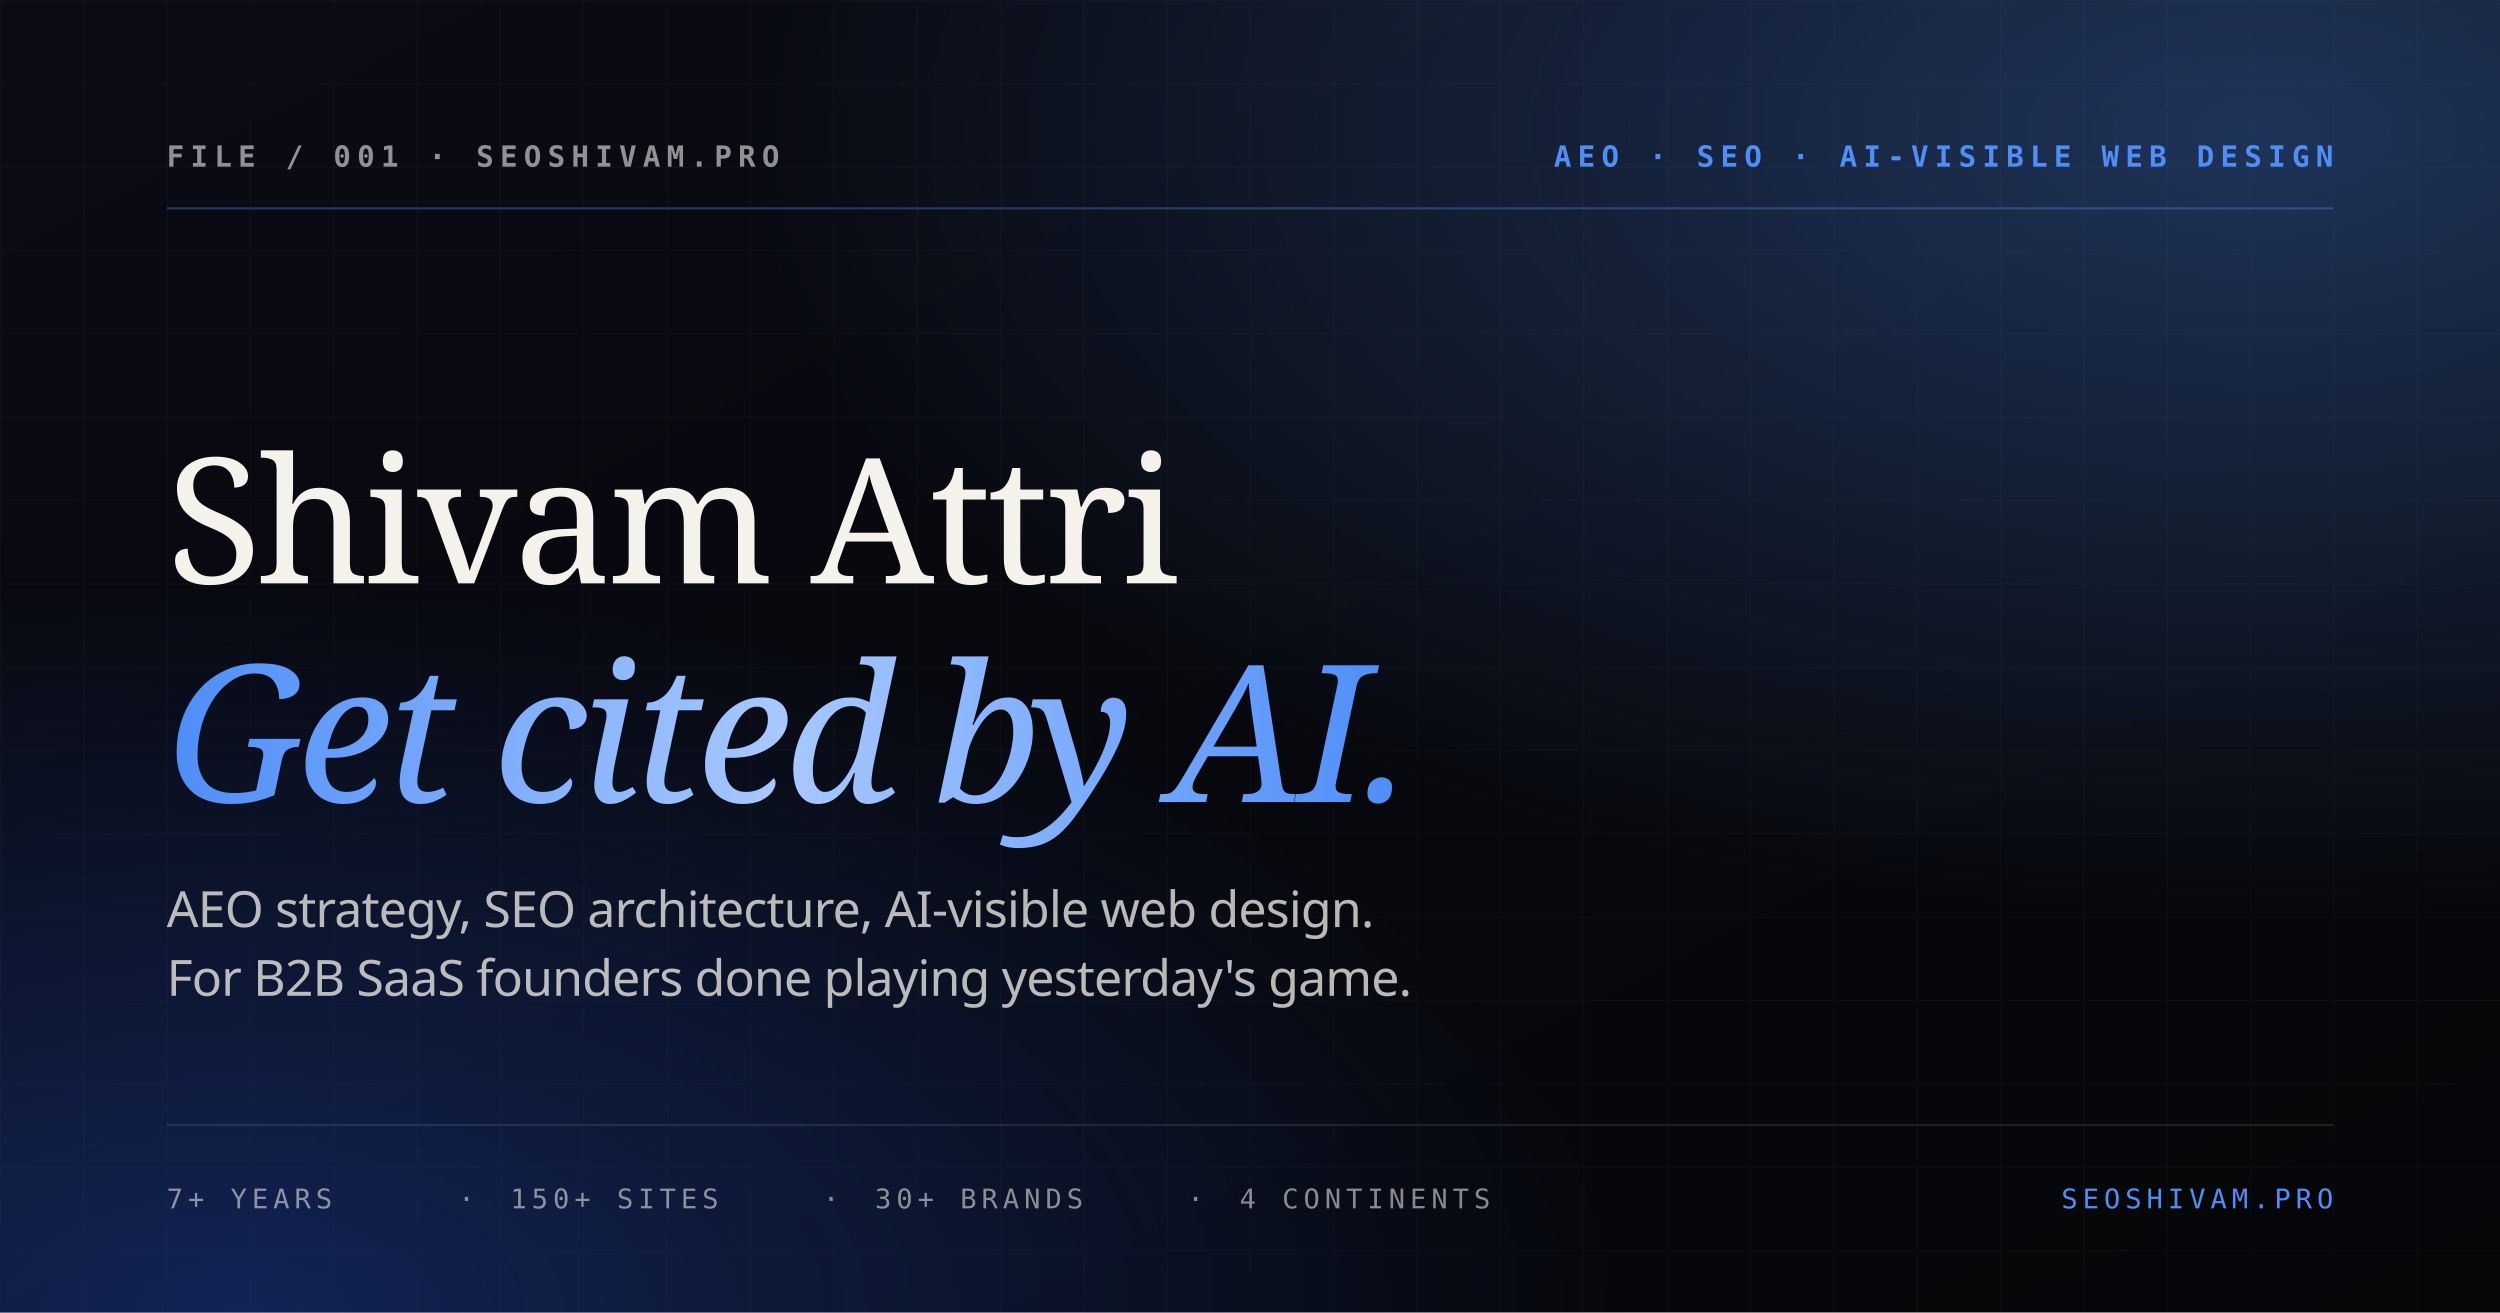
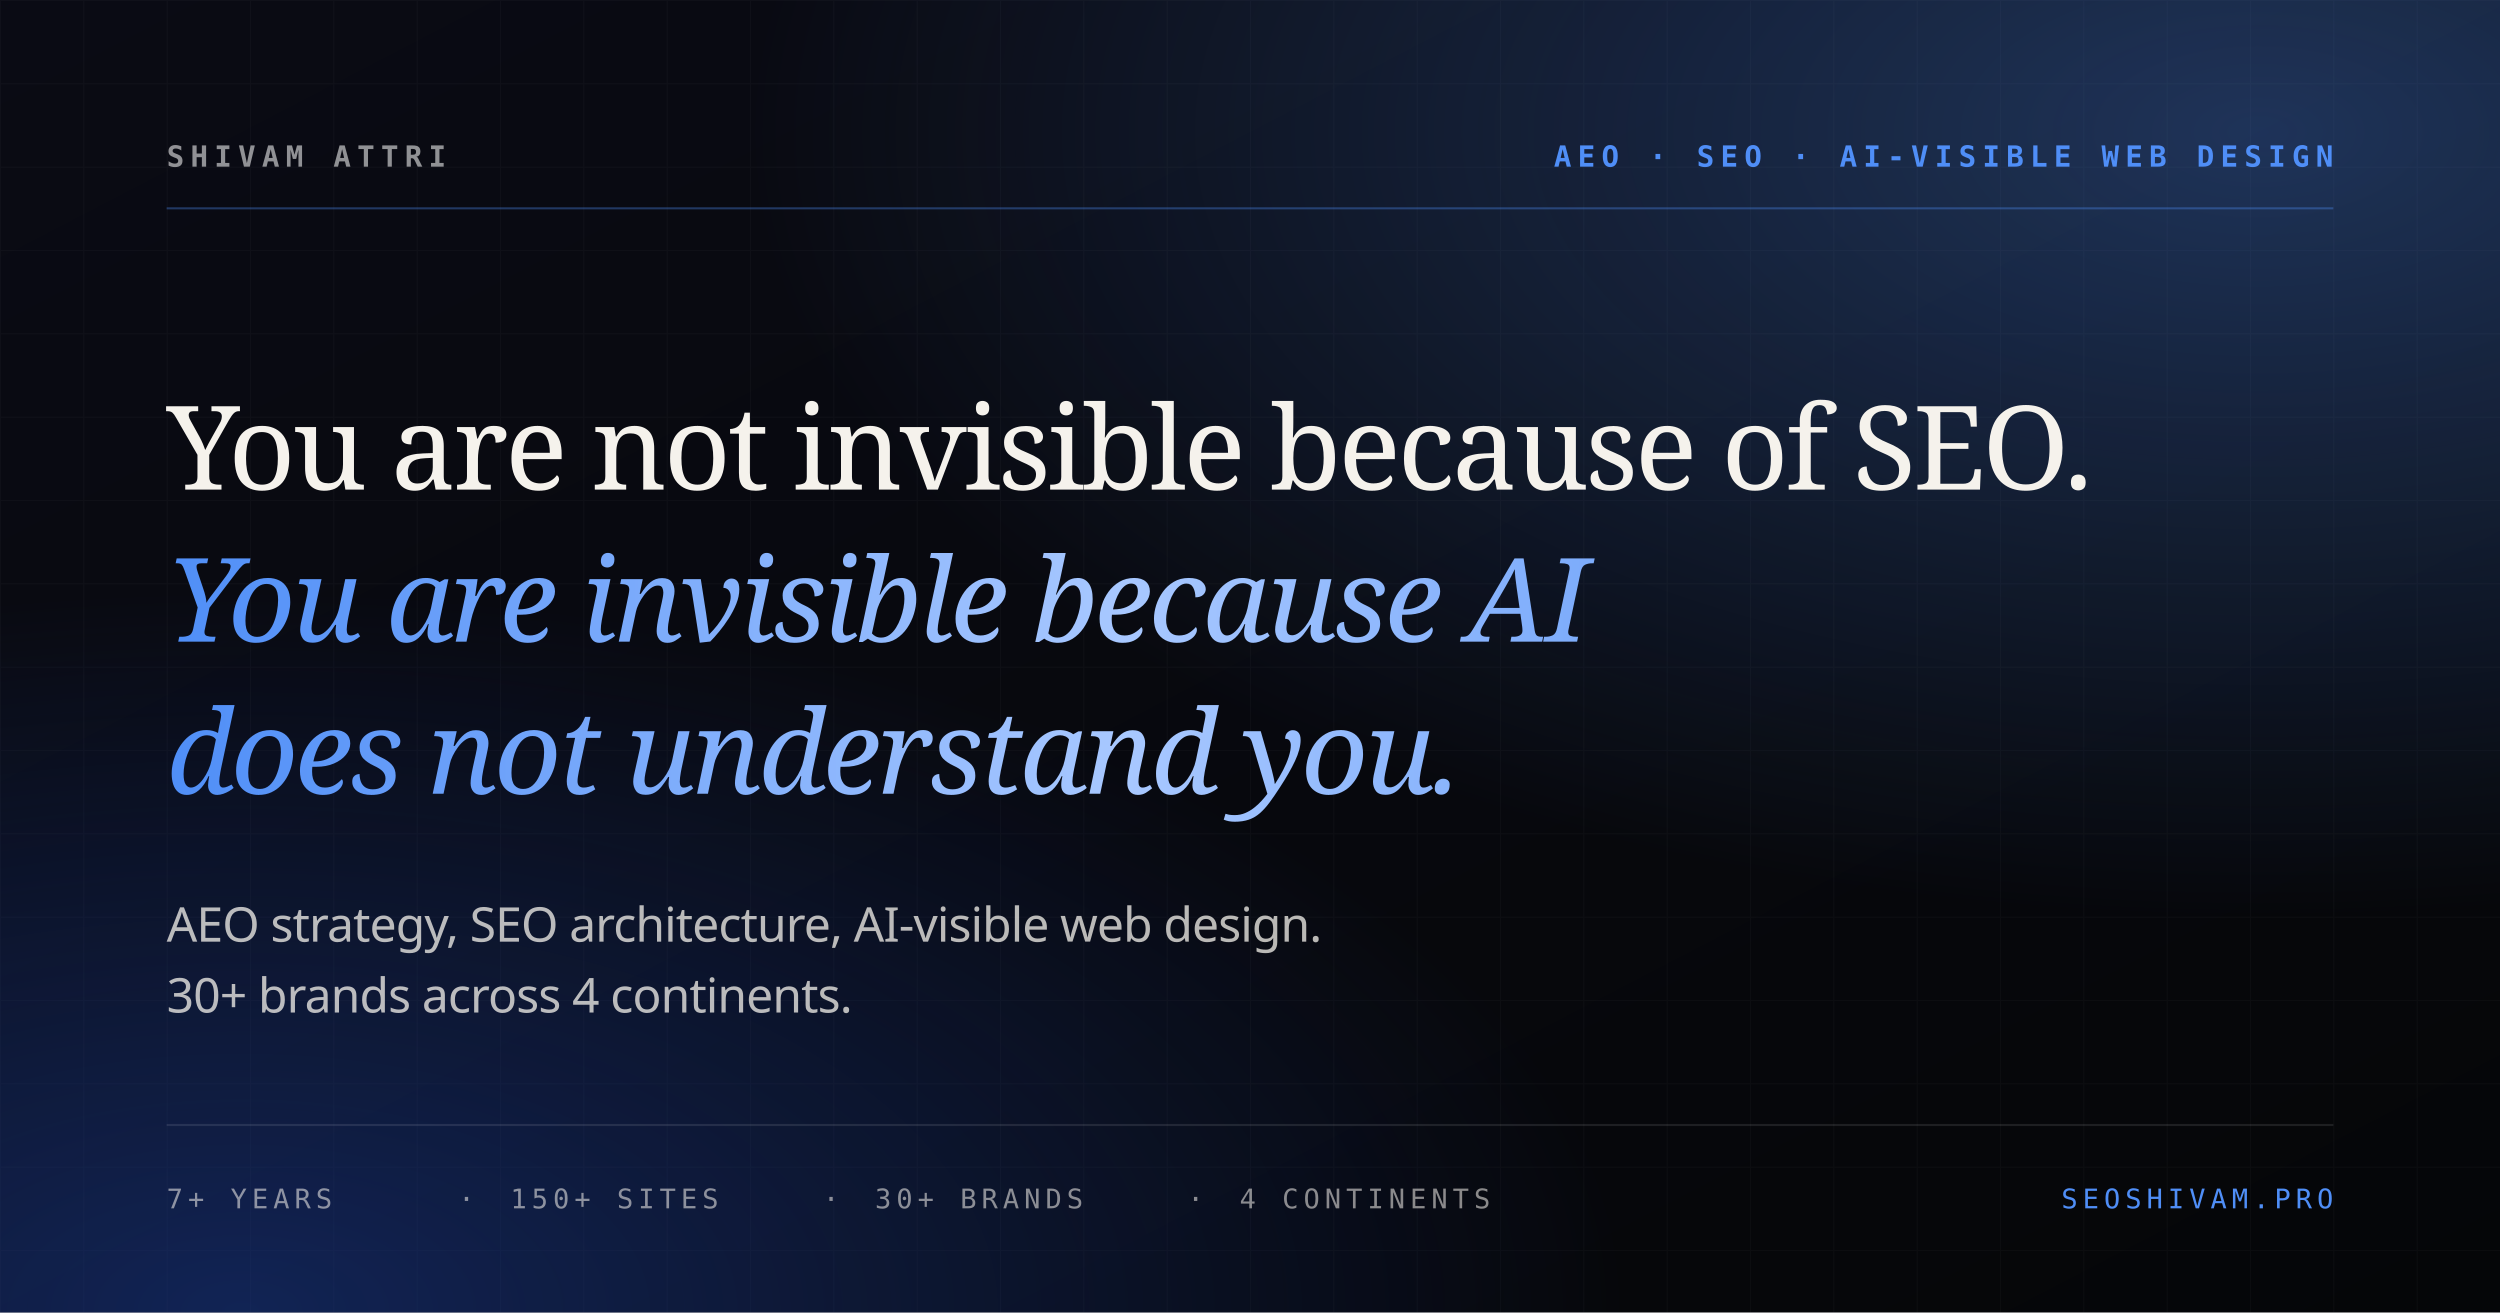
<svg xmlns="http://www.w3.org/2000/svg" width="1200" height="630" viewBox="0 0 1200 630">
  <defs>
    <linearGradient id="bg" x1="0%" y1="0%" x2="100%" y2="100%">
      <stop offset="0%" stop-color="#0A0B14" />
      <stop offset="100%" stop-color="#050608" />
    </linearGradient>
    <radialGradient id="glow1" cx="90%" cy="10%" r="60%">
      <stop offset="0%" stop-color="#4F8EF7" stop-opacity="0.32" />
      <stop offset="100%" stop-color="#4F8EF7" stop-opacity="0" />
    </radialGradient>
    <radialGradient id="glow2" cx="10%" cy="100%" r="55%">
      <stop offset="0%" stop-color="#1A3A8F" stop-opacity="0.55" />
      <stop offset="100%" stop-color="#1A3A8F" stop-opacity="0" />
    </radialGradient>
-     <linearGradient id="title" x1="0%" y1="0%" x2="100%" y2="0%">
+     <linearGradient id="title" gradientUnits="userSpaceOnUse" x1="80" y1="0" x2="1000" y2="0">
      <stop offset="0%" stop-color="#4F8EF7" />
      <stop offset="50%" stop-color="#A8C8FF" />
      <stop offset="100%" stop-color="#4F8EF7" />
    </linearGradient>
    <pattern id="grid" width="40" height="40" patternUnits="userSpaceOnUse">
      <path d="M 40 0 L 0 0 0 40" fill="none" stroke="rgba(255,255,255,0.025)" stroke-width="1" />
    </pattern>
  </defs>
  <rect width="1200" height="630" fill="url(#bg)" />
  <rect width="1200" height="630" fill="url(#grid)" />
  <rect width="1200" height="630" fill="url(#glow1)" />
  <rect width="1200" height="630" fill="url(#glow2)" />
  <g font-family="'JetBrains Mono', monospace" font-size="14" font-weight="600" letter-spacing="3" fill="rgba(255,255,255,0.55)">
-     <text x="80" y="80">FILE / 001 · SEOSHIVAM.PRO</text>
+     <text x="80" y="80">SHIVAM ATTRI</text>
    <text x="1120" y="80" text-anchor="end" fill="#4F8EF7">AEO · SEO · AI-VISIBLE WEB DESIGN</text>
  </g>
  <line x1="80" y1="100" x2="1120" y2="100" stroke="rgba(79,142,247,0.35)" stroke-width="1" />
-   <text x="80" y="280" font-family="Georgia, 'Instrument Serif', serif" font-size="84" font-weight="400" fill="#F5F2EC" letter-spacing="-2">Shivam Attri</text>
-   <text x="80" y="385" font-family="Georgia, 'Instrument Serif', serif" font-style="italic" font-size="92" font-weight="400" fill="url(#title)" letter-spacing="-3">Get cited by AI.</text>
-   <text x="80" y="445" font-family="'Syne', sans-serif" font-size="24" fill="rgba(245,242,236,0.75)" letter-spacing="-0.4">
-     AEO strategy, SEO architecture, AI-visible web design.
-   </text>
-   <text x="80" y="478" font-family="'Syne', sans-serif" font-size="24" fill="rgba(245,242,236,0.75)" letter-spacing="-0.4">
-     For B2B SaaS founders done playing yesterday's game.
-   </text>
+   <g font-family="'Instrument Serif', Georgia, serif" font-size="56" font-weight="400" letter-spacing="-1.5">
+     <text x="80" y="235" fill="#F5F2EC">You are not invisible because of SEO.</text>
+     <text x="80" y="308" font-style="italic" fill="url(#title)">You are invisible because AI</text>
+     <text x="80" y="381" font-style="italic" fill="url(#title)">does not understand you.</text>
+   </g>
+   <g font-family="'Syne', sans-serif" font-size="23" fill="rgba(245,242,236,0.75)" letter-spacing="-0.4">
+     <text x="80" y="452">AEO strategy, SEO architecture, AI-visible web design.</text>
+     <text x="80" y="486">30+ brands across 4 continents.</text>
+   </g>
  <line x1="80" y1="540" x2="1120" y2="540" stroke="rgba(255,255,255,0.10)" stroke-width="1" />
  <g font-family="'JetBrains Mono', monospace" font-size="13" font-weight="500" letter-spacing="2.4" fill="rgba(245,242,236,0.55)">
    <text x="80" y="580">7+ YEARS</text>
    <text x="220" y="580">·</text>
    <text x="245" y="580">150+ SITES</text>
    <text x="395" y="580">·</text>
    <text x="420" y="580">30+ BRANDS</text>
    <text x="570" y="580">·</text>
    <text x="595" y="580">4 CONTINENTS</text>
    <text x="1120" y="580" text-anchor="end" fill="#4F8EF7">SEOSHIVAM.PRO</text>
  </g>
</svg>
